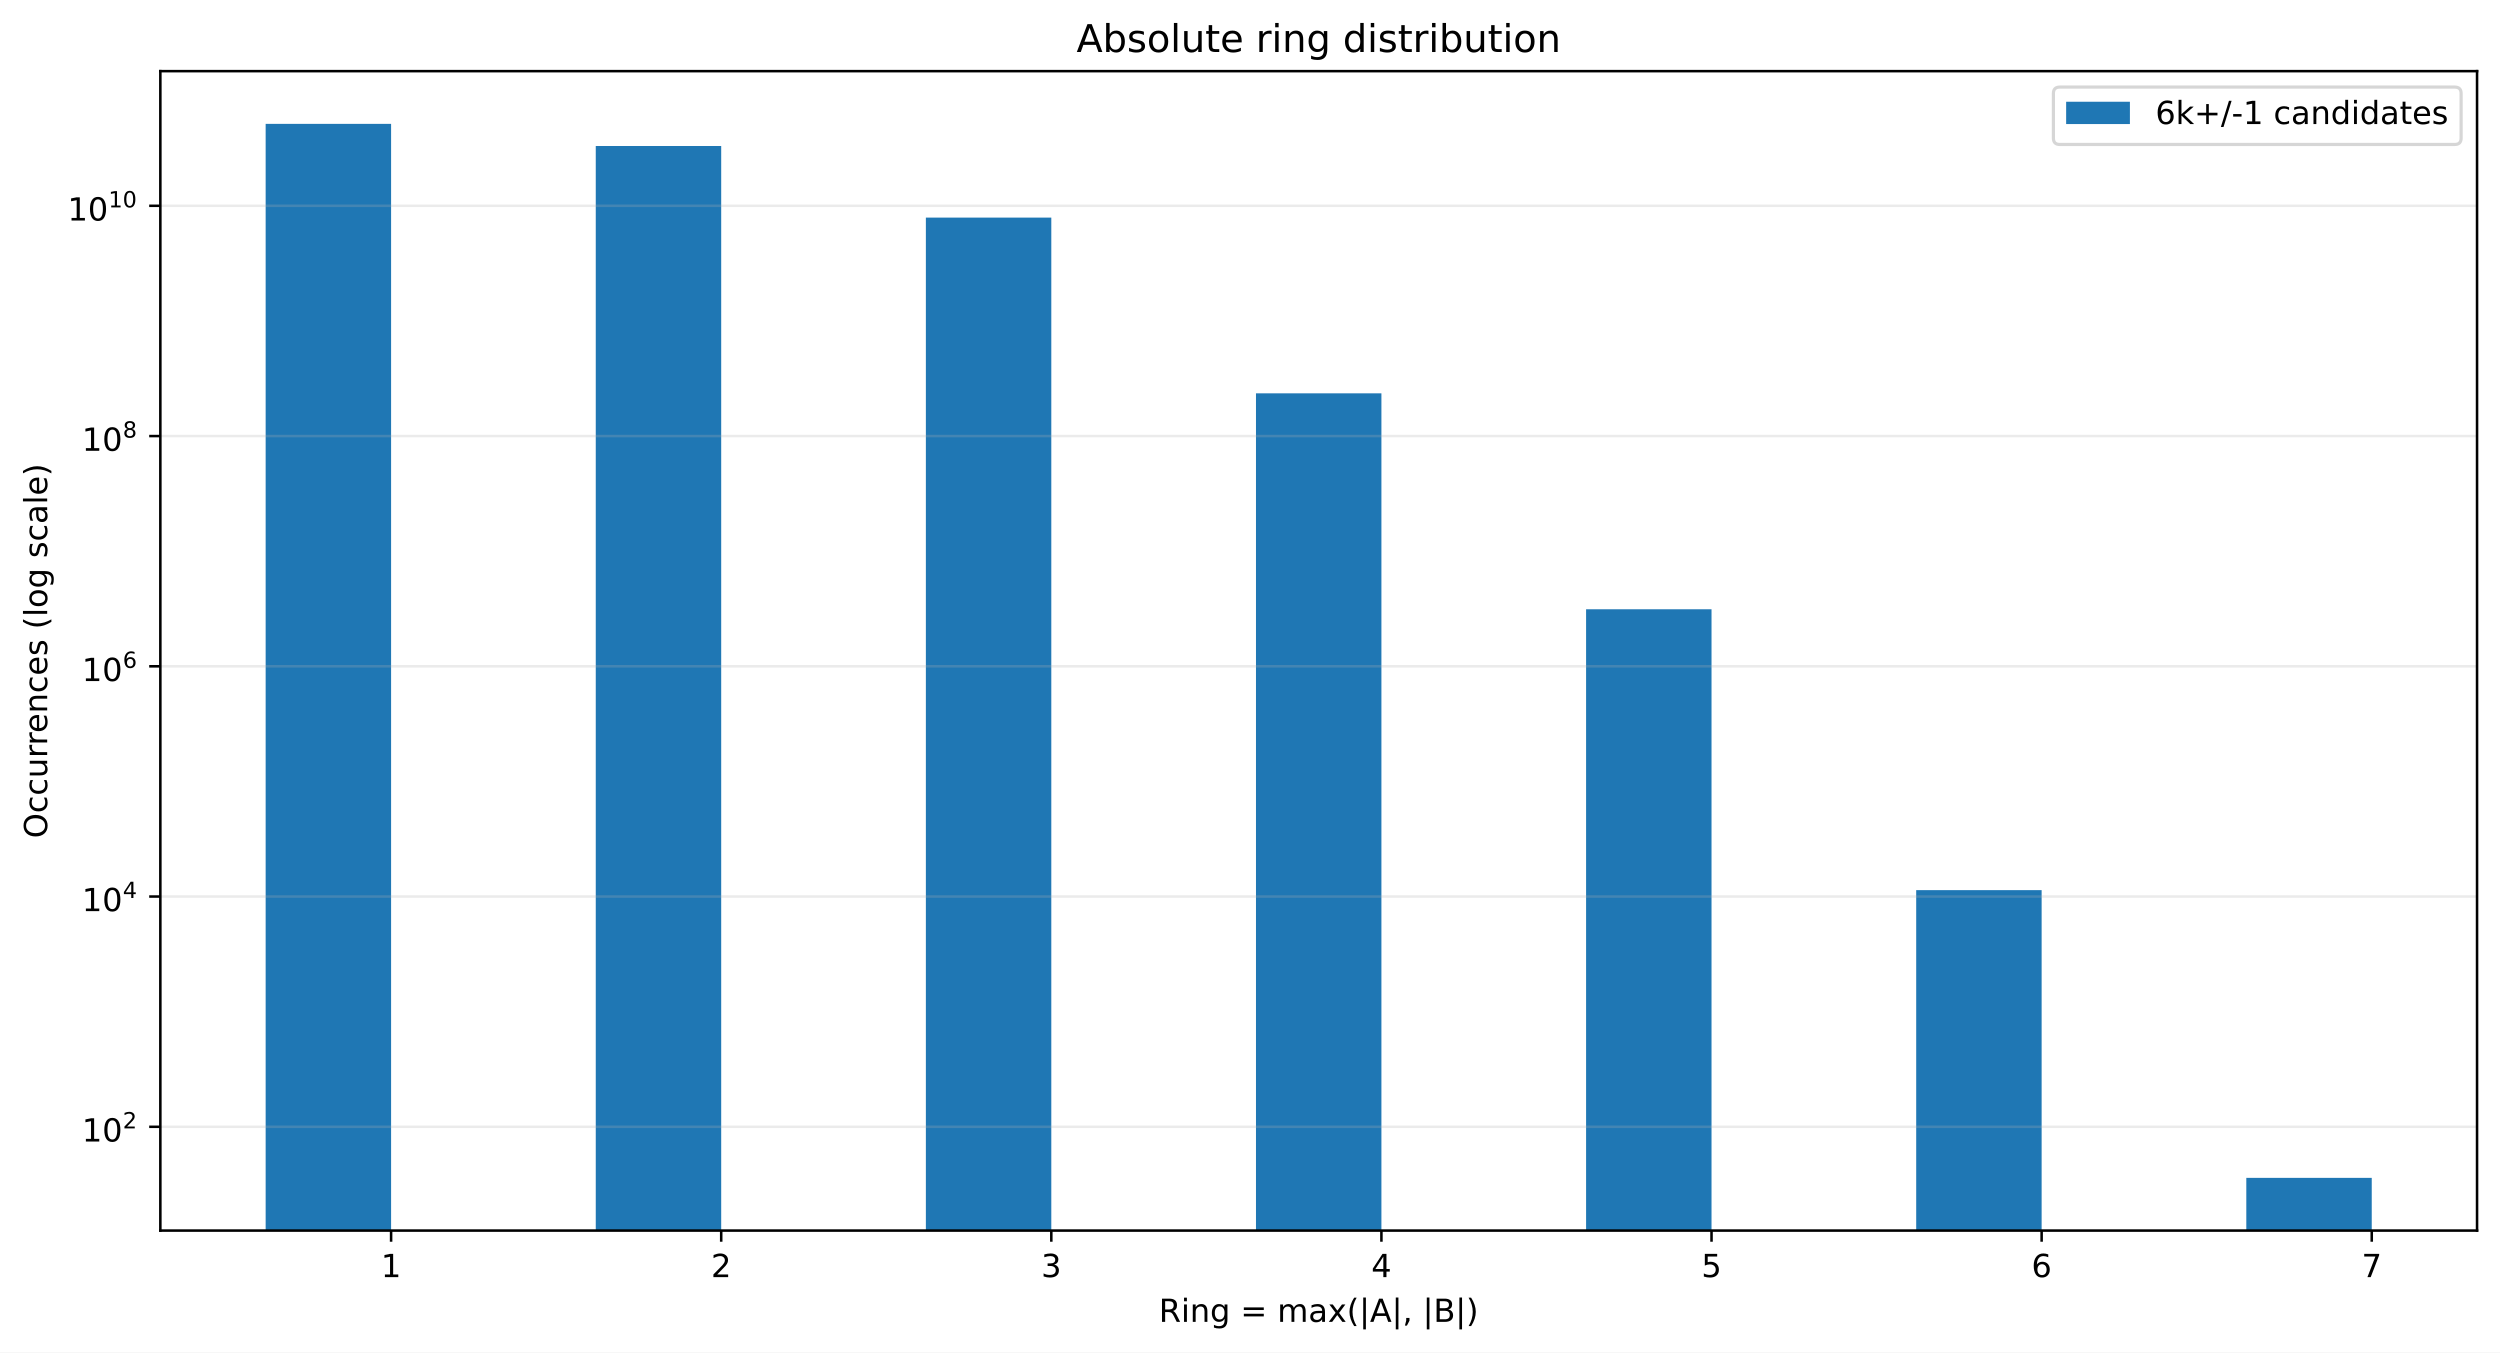
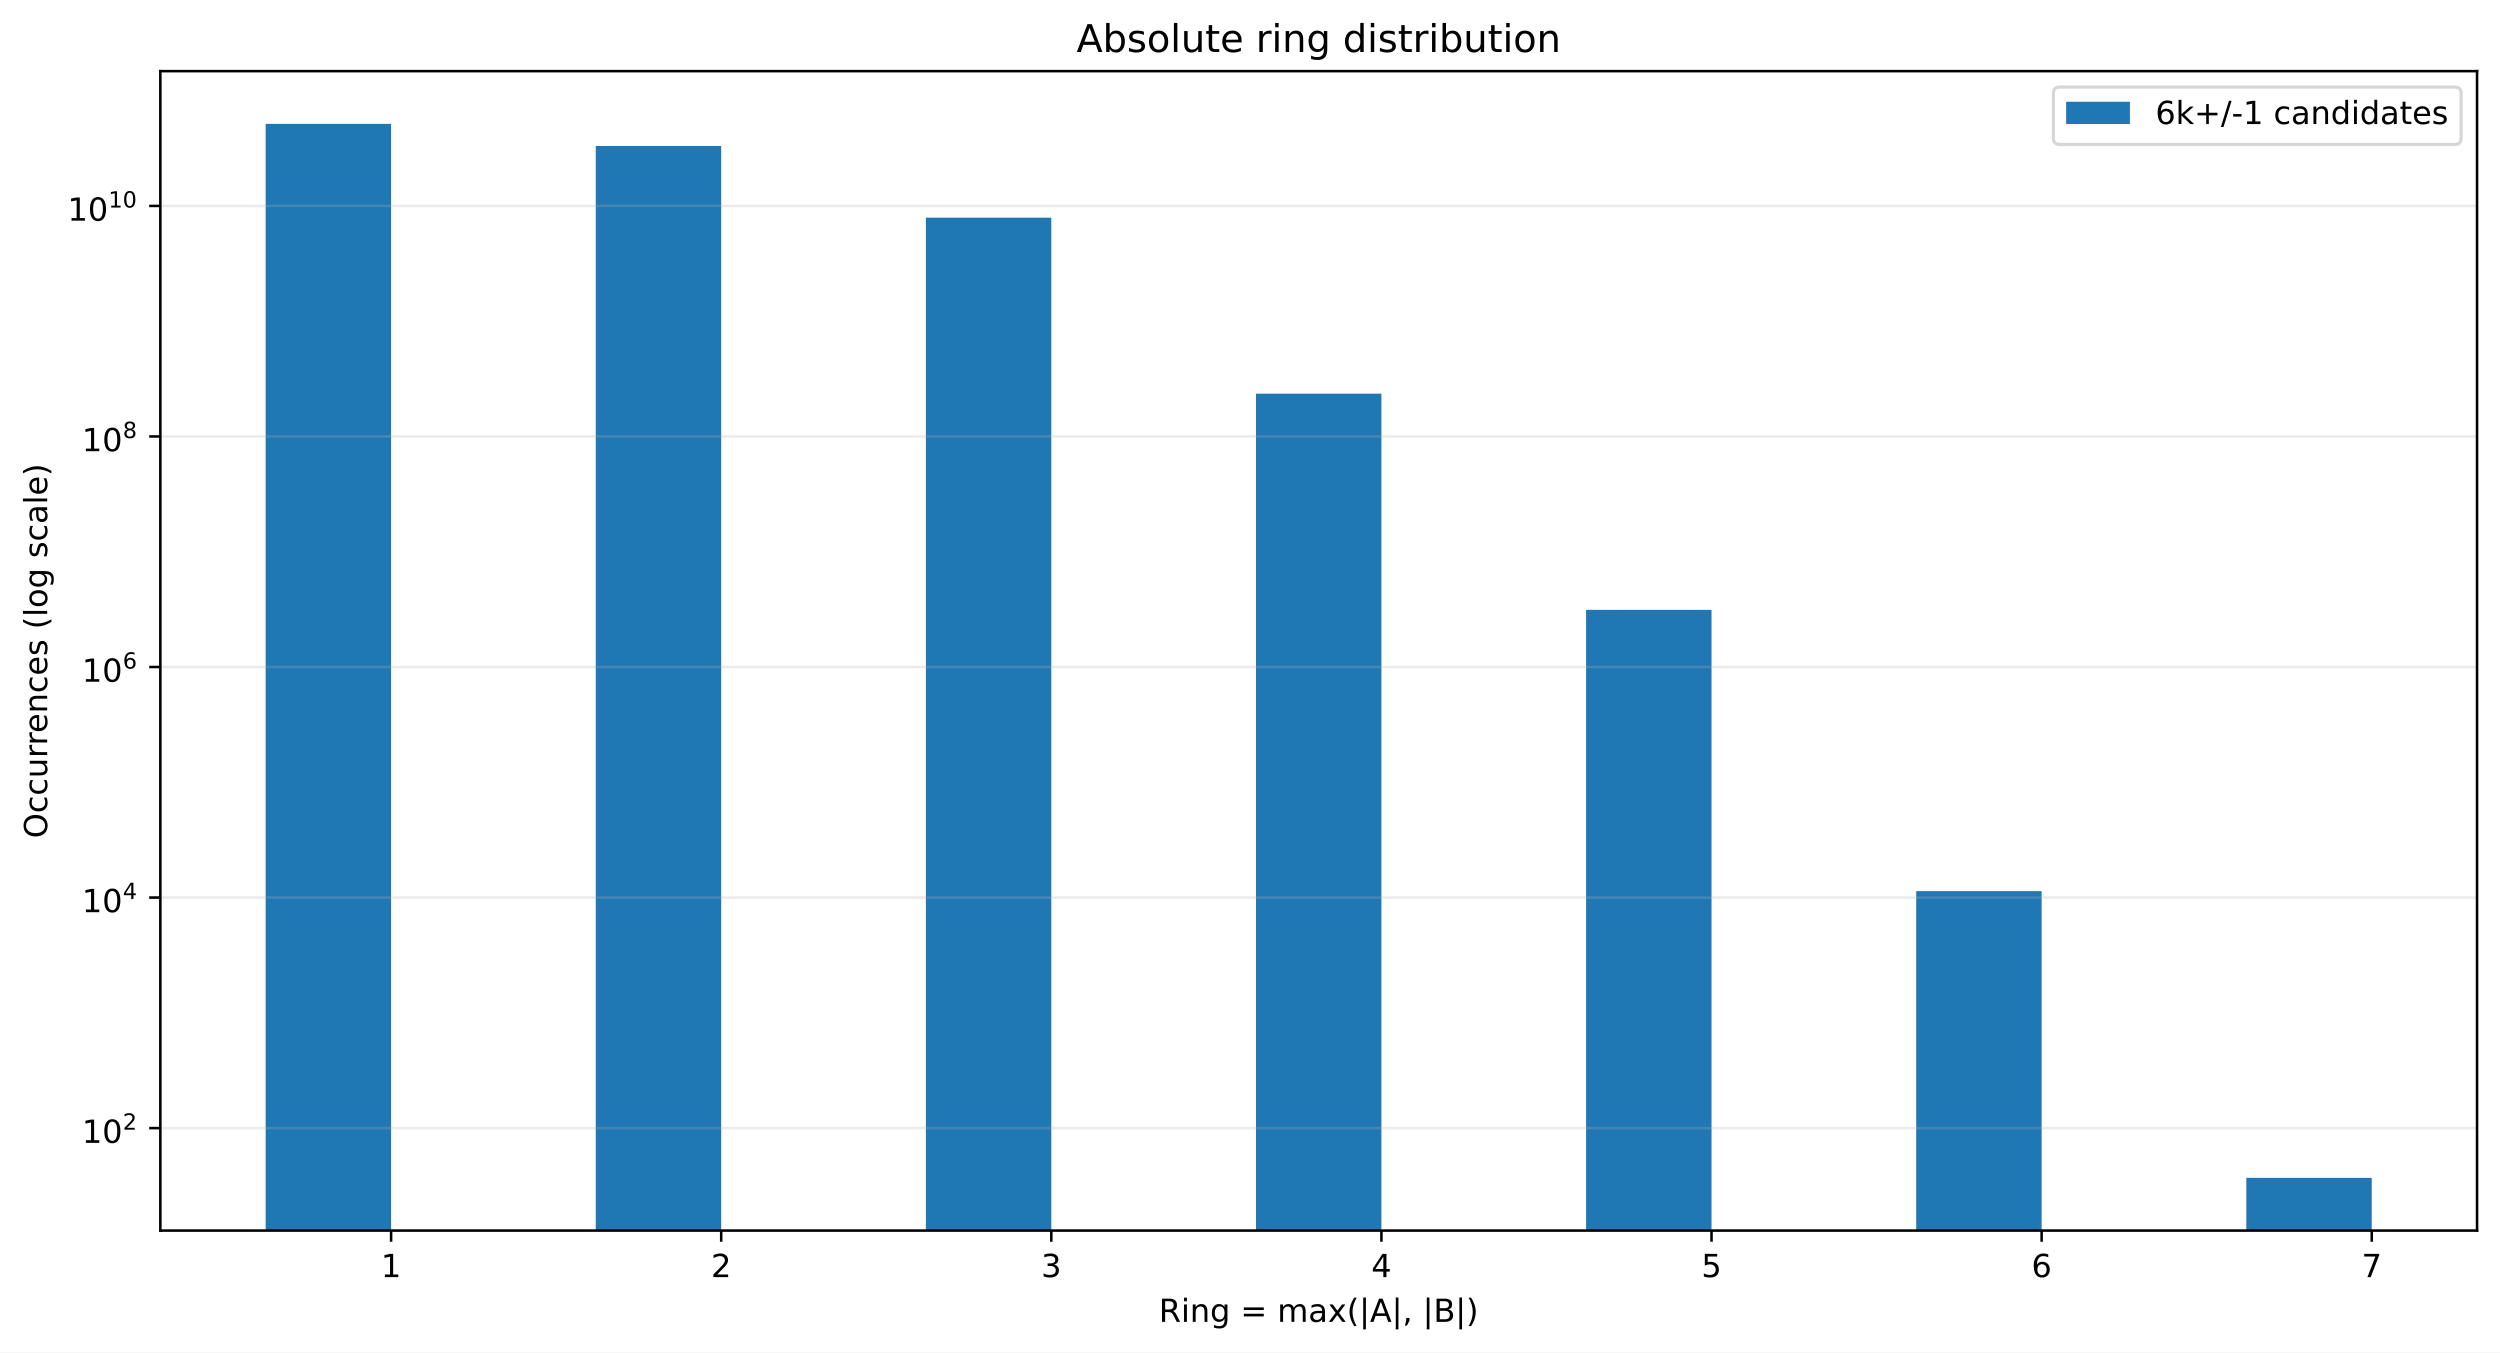
<svg xmlns="http://www.w3.org/2000/svg" xmlns:xlink="http://www.w3.org/1999/xlink" width="784.258pt" height="424.28pt" viewBox="0 0 784.258 424.28" version="1.1">
  <defs>
    <style type="text/css">*{stroke-linejoin: round; stroke-linecap: butt}</style>
  </defs>
  <g id="figure_1">
    <g id="patch_1">
      <path d="M 0 424.28  L 784.258 424.28  L 784.258 0  L 0 0  z " style="fill: #ffffff" />
    </g>
    <g id="axes_1">
      <g id="patch_2">
        <path d="M 50.301 386.036  L 777.058 386.036  L 777.058 22.318  L 50.301 22.318  z " style="fill: #ffffff" />
      </g>
      <g id="patch_3">
-         <path d="M 83.335 36540.329  L 122.687 36540.329  L 122.687 38.851  L 83.335 38.851  z " clip-path="url(#pcba88bd30e)" style="fill: #1f77b4" />
+         <path d="M 83.335 36586.698  L 122.687 36586.698  L 122.687 38.851  L 83.335 38.851  z " clip-path="url(#p0d47c5e30f)" style="fill: #1f77b4" />
      </g>
      <g id="patch_4">
-         <path d="M 186.891 36540.329  L 226.243 36540.329  L 226.243 45.802  L 186.891 45.802  z " clip-path="url(#pcba88bd30e)" style="fill: #1f77b4" />
+         <path d="M 186.891 36586.698  L 226.243 36586.698  L 226.243 45.811  L 186.891 45.811  z " clip-path="url(#p0d47c5e30f)" style="fill: #1f77b4" />
      </g>
      <g id="patch_5">
-         <path d="M 290.448 36540.329  L 329.799 36540.329  L 329.799 68.254  L 290.448 68.254  z " clip-path="url(#pcba88bd30e)" style="fill: #1f77b4" />
+         <path d="M 290.448 36586.698  L 329.799 36586.698  L 329.799 68.292  L 290.448 68.292  z " clip-path="url(#p0d47c5e30f)" style="fill: #1f77b4" />
      </g>
      <g id="patch_6">
-         <path d="M 394.004 36540.329  L 433.355 36540.329  L 433.355 123.385  L 394.004 123.385  z " clip-path="url(#pcba88bd30e)" style="fill: #1f77b4" />
+         <path d="M 394.004 36586.698  L 433.355 36586.698  L 433.355 123.493  L 394.004 123.493  z " clip-path="url(#p0d47c5e30f)" style="fill: #1f77b4" />
      </g>
      <g id="patch_7">
-         <path d="M 497.56 36540.329  L 536.912 36540.329  L 536.912 191.126  L 497.56 191.126  z " clip-path="url(#pcba88bd30e)" style="fill: #1f77b4" />
+         <path d="M 497.56 36586.698  L 536.912 36586.698  L 536.912 191.319  L 497.56 191.319  z " clip-path="url(#p0d47c5e30f)" style="fill: #1f77b4" />
      </g>
      <g id="patch_8">
-         <path d="M 601.116 36540.329  L 640.468 36540.329  L 640.468 279.244  L 601.116 279.244  z " clip-path="url(#pcba88bd30e)" style="fill: #1f77b4" />
+         <path d="M 601.116 36586.698  L 640.468 36586.698  L 640.468 279.545  L 601.116 279.545  z " clip-path="url(#p0d47c5e30f)" style="fill: #1f77b4" />
      </g>
      <g id="patch_9">
-         <path d="M 704.673 36540.329  L 744.024 36540.329  L 744.024 369.503  L 704.673 369.503  z " clip-path="url(#pcba88bd30e)" style="fill: #1f77b4" />
+         <path d="M 704.673 36586.698  L 744.024 36586.698  L 744.024 369.503  L 704.673 369.503  z " clip-path="url(#p0d47c5e30f)" style="fill: #1f77b4" />
      </g>
      <g id="matplotlib.axis_1">
        <g id="xtick_1">
          <g id="line2d_1">
            <defs>
-               <path id="m0a1bb7e3f9" d="M 0 0  L 0 3.5  " style="stroke: #000000; stroke-width: 0.8" />
+               <path id="md76179bd10" d="M 0 0  L 0 3.5  " style="stroke: #000000; stroke-width: 0.8" />
            </defs>
            <g>
-               <use xlink:href="#m0a1bb7e3f9" x="122.687" y="386.036" style="stroke: #000000; stroke-width: 0.8" />
+               <use xlink:href="#md76179bd10" x="122.687" y="386.036" style="stroke: #000000; stroke-width: 0.8" />
            </g>
          </g>
          <g id="text_1">
            <g transform="translate(119.5053 400.6334) scale(0.1 -0.1)">
              <defs>
                <path id="DejaVuSans-14" d="M 794 531  L 1825 531  L 1825 4091  L 703 3866  L 703 4441  L 1819 4666  L 2450 4666  L 2450 531  L 3481 531  L 3481 0  L 794 0  L 794 531  z " transform="scale(0.015625)" />
              </defs>
              <use xlink:href="#DejaVuSans-14" />
            </g>
          </g>
        </g>
        <g id="xtick_2">
          <g id="line2d_2">
            <g>
-               <use xlink:href="#m0a1bb7e3f9" x="226.243" y="386.036" style="stroke: #000000; stroke-width: 0.8" />
+               <use xlink:href="#md76179bd10" x="226.243" y="386.036" style="stroke: #000000; stroke-width: 0.8" />
            </g>
          </g>
          <g id="text_2">
            <g transform="translate(223.0616 400.6334) scale(0.1 -0.1)">
              <defs>
                <path id="DejaVuSans-15" d="M 1228 531  L 3431 531  L 3431 0  L 469 0  L 469 531  Q 828 903 1448 1529  Q 2069 2156 2228 2338  Q 2531 2678 2651 2914  Q 2772 3150 2772 3378  Q 2772 3750 2511 3984  Q 2250 4219 1831 4219  Q 1534 4219 1204 4116  Q 875 4013 500 3803  L 500 4441  Q 881 4594 1212 4672  Q 1544 4750 1819 4750  Q 2544 4750 2975 4387  Q 3406 4025 3406 3419  Q 3406 3131 3298 2873  Q 3191 2616 2906 2266  Q 2828 2175 2409 1742  Q 1991 1309 1228 531  z " transform="scale(0.015625)" />
              </defs>
              <use xlink:href="#DejaVuSans-15" />
            </g>
          </g>
        </g>
        <g id="xtick_3">
          <g id="line2d_3">
            <g>
-               <use xlink:href="#m0a1bb7e3f9" x="329.799" y="386.036" style="stroke: #000000; stroke-width: 0.8" />
+               <use xlink:href="#md76179bd10" x="329.799" y="386.036" style="stroke: #000000; stroke-width: 0.8" />
            </g>
          </g>
          <g id="text_3">
            <g transform="translate(326.6178 400.6334) scale(0.1 -0.1)">
              <defs>
                <path id="DejaVuSans-16" d="M 2597 2516  Q 3050 2419 3304 2112  Q 3559 1806 3559 1356  Q 3559 666 3084 287  Q 2609 -91 1734 -91  Q 1441 -91 1130 -33  Q 819 25 488 141  L 488 750  Q 750 597 1062 519  Q 1375 441 1716 441  Q 2309 441 2620 675  Q 2931 909 2931 1356  Q 2931 1769 2642 2001  Q 2353 2234 1838 2234  L 1294 2234  L 1294 2753  L 1863 2753  Q 2328 2753 2575 2939  Q 2822 3125 2822 3475  Q 2822 3834 2567 4026  Q 2313 4219 1838 4219  Q 1578 4219 1281 4162  Q 984 4106 628 3988  L 628 4550  Q 988 4650 1302 4700  Q 1616 4750 1894 4750  Q 2613 4750 3031 4423  Q 3450 4097 3450 3541  Q 3450 3153 3228 2886  Q 3006 2619 2597 2516  z " transform="scale(0.015625)" />
              </defs>
              <use xlink:href="#DejaVuSans-16" />
            </g>
          </g>
        </g>
        <g id="xtick_4">
          <g id="line2d_4">
            <g>
-               <use xlink:href="#m0a1bb7e3f9" x="433.355" y="386.036" style="stroke: #000000; stroke-width: 0.8" />
+               <use xlink:href="#md76179bd10" x="433.355" y="386.036" style="stroke: #000000; stroke-width: 0.8" />
            </g>
          </g>
          <g id="text_4">
            <g transform="translate(430.174 400.6334) scale(0.1 -0.1)">
              <defs>
                <path id="DejaVuSans-17" d="M 2419 4116  L 825 1625  L 2419 1625  L 2419 4116  z M 2253 4666  L 3047 4666  L 3047 1625  L 3713 1625  L 3713 1100  L 3047 1100  L 3047 0  L 2419 0  L 2419 1100  L 313 1100  L 313 1709  L 2253 4666  z " transform="scale(0.015625)" />
              </defs>
              <use xlink:href="#DejaVuSans-17" />
            </g>
          </g>
        </g>
        <g id="xtick_5">
          <g id="line2d_5">
            <g>
-               <use xlink:href="#m0a1bb7e3f9" x="536.912" y="386.036" style="stroke: #000000; stroke-width: 0.8" />
+               <use xlink:href="#md76179bd10" x="536.912" y="386.036" style="stroke: #000000; stroke-width: 0.8" />
            </g>
          </g>
          <g id="text_5">
            <g transform="translate(533.7303 400.6334) scale(0.1 -0.1)">
              <defs>
                <path id="DejaVuSans-18" d="M 691 4666  L 3169 4666  L 3169 4134  L 1269 4134  L 1269 2991  Q 1406 3038 1543 3061  Q 1681 3084 1819 3084  Q 2600 3084 3056 2656  Q 3513 2228 3513 1497  Q 3513 744 3044 326  Q 2575 -91 1722 -91  Q 1428 -91 1123 -41  Q 819 9 494 109  L 494 744  Q 775 591 1075 516  Q 1375 441 1709 441  Q 2250 441 2565 725  Q 2881 1009 2881 1497  Q 2881 1984 2565 2268  Q 2250 2553 1709 2553  Q 1456 2553 1204 2497  Q 953 2441 691 2322  L 691 4666  z " transform="scale(0.015625)" />
              </defs>
              <use xlink:href="#DejaVuSans-18" />
            </g>
          </g>
        </g>
        <g id="xtick_6">
          <g id="line2d_6">
            <g>
-               <use xlink:href="#m0a1bb7e3f9" x="640.468" y="386.036" style="stroke: #000000; stroke-width: 0.8" />
+               <use xlink:href="#md76179bd10" x="640.468" y="386.036" style="stroke: #000000; stroke-width: 0.8" />
            </g>
          </g>
          <g id="text_6">
            <g transform="translate(637.2865 400.6334) scale(0.1 -0.1)">
              <defs>
                <path id="DejaVuSans-19" d="M 2113 2584  Q 1688 2584 1439 2293  Q 1191 2003 1191 1497  Q 1191 994 1439 701  Q 1688 409 2113 409  Q 2538 409 2786 701  Q 3034 994 3034 1497  Q 3034 2003 2786 2293  Q 2538 2584 2113 2584  z M 3366 4563  L 3366 3988  Q 3128 4100 2886 4159  Q 2644 4219 2406 4219  Q 1781 4219 1451 3797  Q 1122 3375 1075 2522  Q 1259 2794 1537 2939  Q 1816 3084 2150 3084  Q 2853 3084 3261 2657  Q 3669 2231 3669 1497  Q 3669 778 3244 343  Q 2819 -91 2113 -91  Q 1303 -91 875 529  Q 447 1150 447 2328  Q 447 3434 972 4092  Q 1497 4750 2381 4750  Q 2619 4750 2861 4703  Q 3103 4656 3366 4563  z " transform="scale(0.015625)" />
              </defs>
              <use xlink:href="#DejaVuSans-19" />
            </g>
          </g>
        </g>
        <g id="xtick_7">
          <g id="line2d_7">
            <g>
-               <use xlink:href="#m0a1bb7e3f9" x="744.024" y="386.036" style="stroke: #000000; stroke-width: 0.8" />
+               <use xlink:href="#md76179bd10" x="744.024" y="386.036" style="stroke: #000000; stroke-width: 0.8" />
            </g>
          </g>
          <g id="text_7">
            <g transform="translate(740.8427 400.6334) scale(0.1 -0.1)">
              <defs>
                <path id="DejaVuSans-1a" d="M 525 4666  L 3525 4666  L 3525 4397  L 1831 0  L 1172 0  L 2766 4134  L 525 4134  L 525 4666  z " transform="scale(0.015625)" />
              </defs>
              <use xlink:href="#DejaVuSans-1a" />
            </g>
          </g>
        </g>
        <g id="text_8">
          <g transform="translate(363.5437 414.678) scale(0.1 -0.1)">
            <defs>
              <path id="DejaVuSans-35" d="M 2841 2188  Q 3044 2119 3236 1894  Q 3428 1669 3622 1275  L 4263 0  L 3584 0  L 2988 1197  Q 2756 1666 2539 1819  Q 2322 1972 1947 1972  L 1259 1972  L 1259 0  L 628 0  L 628 4666  L 2053 4666  Q 2853 4666 3247 4331  Q 3641 3997 3641 3322  Q 3641 2881 3436 2590  Q 3231 2300 2841 2188  z M 1259 4147  L 1259 2491  L 2053 2491  Q 2509 2491 2742 2702  Q 2975 2913 2975 3322  Q 2975 3731 2742 3939  Q 2509 4147 2053 4147  L 1259 4147  z " transform="scale(0.015625)" />
              <path id="DejaVuSans-4c" d="M 603 3500  L 1178 3500  L 1178 0  L 603 0  L 603 3500  z M 603 4863  L 1178 4863  L 1178 4134  L 603 4134  L 603 4863  z " transform="scale(0.015625)" />
              <path id="DejaVuSans-51" d="M 3513 2113  L 3513 0  L 2938 0  L 2938 2094  Q 2938 2591 2744 2837  Q 2550 3084 2163 3084  Q 1697 3084 1428 2787  Q 1159 2491 1159 1978  L 1159 0  L 581 0  L 581 3500  L 1159 3500  L 1159 2956  Q 1366 3272 1645 3428  Q 1925 3584 2291 3584  Q 2894 3584 3203 3211  Q 3513 2838 3513 2113  z " transform="scale(0.015625)" />
              <path id="DejaVuSans-4a" d="M 2906 1791  Q 2906 2416 2648 2759  Q 2391 3103 1925 3103  Q 1463 3103 1205 2759  Q 947 2416 947 1791  Q 947 1169 1205 825  Q 1463 481 1925 481  Q 2391 481 2648 825  Q 2906 1169 2906 1791  z M 3481 434  Q 3481 -459 3084 -895  Q 2688 -1331 1869 -1331  Q 1566 -1331 1297 -1286  Q 1028 -1241 775 -1147  L 775 -588  Q 1028 -725 1275 -790  Q 1522 -856 1778 -856  Q 2344 -856 2625 -561  Q 2906 -266 2906 331  L 2906 616  Q 2728 306 2450 153  Q 2172 0 1784 0  Q 1141 0 747 490  Q 353 981 353 1791  Q 353 2603 747 3093  Q 1141 3584 1784 3584  Q 2172 3584 2450 3431  Q 2728 3278 2906 2969  L 2906 3500  L 3481 3500  L 3481 434  z " transform="scale(0.015625)" />
              <path id="DejaVuSans-3" transform="scale(0.015625)" />
              <path id="DejaVuSans-20" d="M 678 2906  L 4684 2906  L 4684 2381  L 678 2381  L 678 2906  z M 678 1631  L 4684 1631  L 4684 1100  L 678 1100  L 678 1631  z " transform="scale(0.015625)" />
              <path id="DejaVuSans-50" d="M 3328 2828  Q 3544 3216 3844 3400  Q 4144 3584 4550 3584  Q 5097 3584 5394 3201  Q 5691 2819 5691 2113  L 5691 0  L 5113 0  L 5113 2094  Q 5113 2597 4934 2840  Q 4756 3084 4391 3084  Q 3944 3084 3684 2787  Q 3425 2491 3425 1978  L 3425 0  L 2847 0  L 2847 2094  Q 2847 2600 2669 2842  Q 2491 3084 2119 3084  Q 1678 3084 1418 2786  Q 1159 2488 1159 1978  L 1159 0  L 581 0  L 581 3500  L 1159 3500  L 1159 2956  Q 1356 3278 1631 3431  Q 1906 3584 2284 3584  Q 2666 3584 2933 3390  Q 3200 3197 3328 2828  z " transform="scale(0.015625)" />
              <path id="DejaVuSans-44" d="M 2194 1759  Q 1497 1759 1228 1600  Q 959 1441 959 1056  Q 959 750 1161 570  Q 1363 391 1709 391  Q 2188 391 2477 730  Q 2766 1069 2766 1631  L 2766 1759  L 2194 1759  z M 3341 1997  L 3341 0  L 2766 0  L 2766 531  Q 2569 213 2275 61  Q 1981 -91 1556 -91  Q 1019 -91 701 211  Q 384 513 384 1019  Q 384 1609 779 1909  Q 1175 2209 1959 2209  L 2766 2209  L 2766 2266  Q 2766 2663 2505 2880  Q 2244 3097 1772 3097  Q 1472 3097 1187 3025  Q 903 2953 641 2809  L 641 3341  Q 956 3463 1253 3523  Q 1550 3584 1831 3584  Q 2591 3584 2966 3190  Q 3341 2797 3341 1997  z " transform="scale(0.015625)" />
              <path id="DejaVuSans-5b" d="M 3513 3500  L 2247 1797  L 3578 0  L 2900 0  L 1881 1375  L 863 0  L 184 0  L 1544 1831  L 300 3500  L 978 3500  L 1906 2253  L 2834 3500  L 3513 3500  z " transform="scale(0.015625)" />
              <path id="DejaVuSans-b" d="M 1984 4856  Q 1566 4138 1362 3434  Q 1159 2731 1159 2009  Q 1159 1288 1364 580  Q 1569 -128 1984 -844  L 1484 -844  Q 1016 -109 783 600  Q 550 1309 550 2009  Q 550 2706 781 3412  Q 1013 4119 1484 4856  L 1984 4856  z " transform="scale(0.015625)" />
              <path id="DejaVuSans-5f" d="M 1344 4891  L 1344 -1509  L 813 -1509  L 813 4891  L 1344 4891  z " transform="scale(0.015625)" />
              <path id="DejaVuSans-24" d="M 2188 4044  L 1331 1722  L 3047 1722  L 2188 4044  z M 1831 4666  L 2547 4666  L 4325 0  L 3669 0  L 3244 1197  L 1141 1197  L 716 0  L 50 0  L 1831 4666  z " transform="scale(0.015625)" />
              <path id="DejaVuSans-f" d="M 750 794  L 1409 794  L 1409 256  L 897 -744  L 494 -744  L 750 256  L 750 794  z " transform="scale(0.015625)" />
              <path id="DejaVuSans-25" d="M 1259 2228  L 1259 519  L 2272 519  Q 2781 519 3026 730  Q 3272 941 3272 1375  Q 3272 1813 3026 2020  Q 2781 2228 2272 2228  L 1259 2228  z M 1259 4147  L 1259 2741  L 2194 2741  Q 2656 2741 2882 2914  Q 3109 3088 3109 3444  Q 3109 3797 2882 3972  Q 2656 4147 2194 4147  L 1259 4147  z M 628 4666  L 2241 4666  Q 2963 4666 3353 4366  Q 3744 4066 3744 3513  Q 3744 3084 3544 2831  Q 3344 2578 2956 2516  Q 3422 2416 3680 2098  Q 3938 1781 3938 1306  Q 3938 681 3513 340  Q 3088 0 2303 0  L 628 0  L 628 4666  z " transform="scale(0.015625)" />
              <path id="DejaVuSans-c" d="M 513 4856  L 1013 4856  Q 1481 4119 1714 3412  Q 1947 2706 1947 2009  Q 1947 1309 1714 600  Q 1481 -109 1013 -844  L 513 -844  Q 928 -128 1133 580  Q 1338 1288 1338 2009  Q 1338 2731 1133 3434  Q 928 4138 513 4856  z " transform="scale(0.015625)" />
            </defs>
            <use xlink:href="#DejaVuSans-35" />
            <use xlink:href="#DejaVuSans-4c" transform="translate(69.48438 0)" />
            <use xlink:href="#DejaVuSans-51" transform="translate(97.26562 0)" />
            <use xlink:href="#DejaVuSans-4a" transform="translate(160.6406 0)" />
            <use xlink:href="#DejaVuSans-3" transform="translate(224.125 0)" />
            <use xlink:href="#DejaVuSans-20" transform="translate(255.9062 0)" />
            <use xlink:href="#DejaVuSans-3" transform="translate(339.7031 0)" />
            <use xlink:href="#DejaVuSans-50" transform="translate(371.4844 0)" />
            <use xlink:href="#DejaVuSans-44" transform="translate(468.8906 0)" />
            <use xlink:href="#DejaVuSans-5b" transform="translate(530.1719 0)" />
            <use xlink:href="#DejaVuSans-b" transform="translate(589.3594 0)" />
            <use xlink:href="#DejaVuSans-5f" transform="translate(628.375 0)" />
            <use xlink:href="#DejaVuSans-24" transform="translate(662.0625 0)" />
            <use xlink:href="#DejaVuSans-5f" transform="translate(730.4688 0)" />
            <use xlink:href="#DejaVuSans-f" transform="translate(764.1562 0)" />
            <use xlink:href="#DejaVuSans-3" transform="translate(795.9375 0)" />
            <use xlink:href="#DejaVuSans-5f" transform="translate(827.7188 0)" />
            <use xlink:href="#DejaVuSans-25" transform="translate(861.4062 0)" />
            <use xlink:href="#DejaVuSans-5f" transform="translate(930.0156 0)" />
            <use xlink:href="#DejaVuSans-c" transform="translate(963.7031 0)" />
          </g>
        </g>
      </g>
      <g id="matplotlib.axis_2">
        <g id="ytick_1">
          <g id="line2d_8">
-             <path d="M 50.301 353.479  L 777.058 353.479  " clip-path="url(#pcba88bd30e)" style="fill: none; stroke: #b0b0b0; stroke-opacity: 0.25; stroke-width: 0.8; stroke-linecap: square" />
+             <path d="M 50.301 353.889  L 777.058 353.889  " clip-path="url(#p0d47c5e30f)" style="fill: none; stroke: #b0b0b0; stroke-opacity: 0.25; stroke-width: 0.8; stroke-linecap: square" />
          </g>
          <g id="line2d_9">
            <defs>
-               <path id="m9cfa705d95" d="M 0 0  L -3.5 0  " style="stroke: #000000; stroke-width: 0.8" />
+               <path id="m138ac180b7" d="M 0 0  L -3.5 0  " style="stroke: #000000; stroke-width: 0.8" />
            </defs>
            <g>
-               <use xlink:href="#m9cfa705d95" x="50.301" y="353.479" style="stroke: #000000; stroke-width: 0.8" />
+               <use xlink:href="#m138ac180b7" x="50.301" y="353.889" style="stroke: #000000; stroke-width: 0.8" />
            </g>
          </g>
          <g id="text_9">
-             <g transform="translate(25.70078 358.1792) scale(0.1 -0.1)">
+             <g transform="translate(25.70078 358.5891) scale(0.1 -0.1)">
              <defs>
                <path id="DejaVuSans-13" d="M 2034 4250  Q 1547 4250 1301 3770  Q 1056 3291 1056 2328  Q 1056 1369 1301 889  Q 1547 409 2034 409  Q 2525 409 2770 889  Q 3016 1369 3016 2328  Q 3016 3291 2770 3770  Q 2525 4250 2034 4250  z M 2034 4750  Q 2819 4750 3233 4129  Q 3647 3509 3647 2328  Q 3647 1150 3233 529  Q 2819 -91 2034 -91  Q 1250 -91 836 529  Q 422 1150 422 2328  Q 422 3509 836 4129  Q 1250 4750 2034 4750  z " transform="scale(0.015625)" />
              </defs>
              <use xlink:href="#DejaVuSans-14" transform="translate(0 0.746875)" />
              <use xlink:href="#DejaVuSans-13" transform="translate(63.62305 0.746875)" />
              <use xlink:href="#DejaVuSans-15" transform="translate(128.2031 42.04688) scale(0.7)" />
            </g>
          </g>
        </g>
        <g id="ytick_2">
          <g id="line2d_10">
-             <path d="M 50.301 281.25  L 777.058 281.25  " clip-path="url(#pcba88bd30e)" style="fill: none; stroke: #b0b0b0; stroke-opacity: 0.25; stroke-width: 0.8; stroke-linecap: square" />
+             <path d="M 50.301 281.568  L 777.058 281.568  " clip-path="url(#p0d47c5e30f)" style="fill: none; stroke: #b0b0b0; stroke-opacity: 0.25; stroke-width: 0.8; stroke-linecap: square" />
          </g>
          <g id="line2d_11">
            <g>
-               <use xlink:href="#m9cfa705d95" x="50.301" y="281.25" style="stroke: #000000; stroke-width: 0.8" />
+               <use xlink:href="#m138ac180b7" x="50.301" y="281.568" style="stroke: #000000; stroke-width: 0.8" />
            </g>
          </g>
          <g id="text_10">
-             <g transform="translate(25.70078 285.9) scale(0.1 -0.1)">
+             <g transform="translate(25.70078 286.2181) scale(0.1 -0.1)">
              <use xlink:href="#DejaVuSans-14" transform="translate(0 0.665625)" />
              <use xlink:href="#DejaVuSans-13" transform="translate(63.62305 0.665625)" />
              <use xlink:href="#DejaVuSans-17" transform="translate(128.2031 41.96563) scale(0.7)" />
            </g>
          </g>
        </g>
        <g id="ytick_3">
          <g id="line2d_12">
-             <path d="M 50.301 209.021  L 777.058 209.021  " clip-path="url(#pcba88bd30e)" style="fill: none; stroke: #b0b0b0; stroke-opacity: 0.25; stroke-width: 0.8; stroke-linecap: square" />
+             <path d="M 50.301 209.247  L 777.058 209.247  " clip-path="url(#p0d47c5e30f)" style="fill: none; stroke: #b0b0b0; stroke-opacity: 0.25; stroke-width: 0.8; stroke-linecap: square" />
          </g>
          <g id="line2d_13">
            <g>
-               <use xlink:href="#m9cfa705d95" x="50.301" y="209.021" style="stroke: #000000; stroke-width: 0.8" />
+               <use xlink:href="#m138ac180b7" x="50.301" y="209.247" style="stroke: #000000; stroke-width: 0.8" />
            </g>
          </g>
          <g id="text_11">
-             <g transform="translate(25.70078 213.7207) scale(0.1 -0.1)">
+             <g transform="translate(25.70078 213.9472) scale(0.1 -0.1)">
              <use xlink:href="#DejaVuSans-14" transform="translate(0 0.746875)" />
              <use xlink:href="#DejaVuSans-13" transform="translate(63.62305 0.746875)" />
              <use xlink:href="#DejaVuSans-19" transform="translate(128.2031 42.04688) scale(0.7)" />
            </g>
          </g>
        </g>
        <g id="ytick_4">
          <g id="line2d_14">
-             <path d="M 50.301 136.791  L 777.058 136.791  " clip-path="url(#pcba88bd30e)" style="fill: none; stroke: #b0b0b0; stroke-opacity: 0.25; stroke-width: 0.8; stroke-linecap: square" />
+             <path d="M 50.301 136.926  L 777.058 136.926  " clip-path="url(#p0d47c5e30f)" style="fill: none; stroke: #b0b0b0; stroke-opacity: 0.25; stroke-width: 0.8; stroke-linecap: square" />
          </g>
          <g id="line2d_15">
            <g>
-               <use xlink:href="#m9cfa705d95" x="50.301" y="136.791" style="stroke: #000000; stroke-width: 0.8" />
+               <use xlink:href="#m138ac180b7" x="50.301" y="136.926" style="stroke: #000000; stroke-width: 0.8" />
            </g>
          </g>
          <g id="text_12">
-             <g transform="translate(25.70078 141.4915) scale(0.1 -0.1)">
+             <g transform="translate(25.70078 141.6262) scale(0.1 -0.1)">
              <defs>
                <path id="DejaVuSans-1b" d="M 2034 2216  Q 1584 2216 1326 1975  Q 1069 1734 1069 1313  Q 1069 891 1326 650  Q 1584 409 2034 409  Q 2484 409 2743 651  Q 3003 894 3003 1313  Q 3003 1734 2745 1975  Q 2488 2216 2034 2216  z M 1403 2484  Q 997 2584 770 2862  Q 544 3141 544 3541  Q 544 4100 942 4425  Q 1341 4750 2034 4750  Q 2731 4750 3128 4425  Q 3525 4100 3525 3541  Q 3525 3141 3298 2862  Q 3072 2584 2669 2484  Q 3125 2378 3379 2068  Q 3634 1759 3634 1313  Q 3634 634 3220 271  Q 2806 -91 2034 -91  Q 1263 -91 848 271  Q 434 634 434 1313  Q 434 1759 690 2068  Q 947 2378 1403 2484  z M 1172 3481  Q 1172 3119 1398 2916  Q 1625 2713 2034 2713  Q 2441 2713 2670 2916  Q 2900 3119 2900 3481  Q 2900 3844 2670 4047  Q 2441 4250 2034 4250  Q 1625 4250 1398 4047  Q 1172 3844 1172 3481  z " transform="scale(0.015625)" />
              </defs>
              <use xlink:href="#DejaVuSans-14" transform="translate(0 0.746875)" />
              <use xlink:href="#DejaVuSans-13" transform="translate(63.62305 0.746875)" />
              <use xlink:href="#DejaVuSans-1b" transform="translate(128.2031 42.04688) scale(0.7)" />
            </g>
          </g>
        </g>
        <g id="ytick_5">
          <g id="line2d_16">
-             <path d="M 50.301 64.562  L 777.058 64.562  " clip-path="url(#pcba88bd30e)" style="fill: none; stroke: #b0b0b0; stroke-opacity: 0.25; stroke-width: 0.8; stroke-linecap: square" />
+             <path d="M 50.301 64.605  L 777.058 64.605  " clip-path="url(#p0d47c5e30f)" style="fill: none; stroke: #b0b0b0; stroke-opacity: 0.25; stroke-width: 0.8; stroke-linecap: square" />
          </g>
          <g id="line2d_17">
            <g>
-               <use xlink:href="#m9cfa705d95" x="50.301" y="64.562" style="stroke: #000000; stroke-width: 0.8" />
+               <use xlink:href="#m138ac180b7" x="50.301" y="64.605" style="stroke: #000000; stroke-width: 0.8" />
            </g>
          </g>
          <g id="text_13">
-             <g transform="translate(21.20078 69.26223) scale(0.1 -0.1)">
+             <g transform="translate(21.20078 69.30522) scale(0.1 -0.1)">
              <use xlink:href="#DejaVuSans-14" transform="translate(0 0.746875)" />
              <use xlink:href="#DejaVuSans-13" transform="translate(63.62305 0.746875)" />
              <use xlink:href="#DejaVuSans-14" transform="translate(128.2031 42.04688) scale(0.7)" />
              <use xlink:href="#DejaVuSans-13" transform="translate(172.7393 42.04688) scale(0.7)" />
            </g>
          </g>
        </g>
        <g id="text_14">
          <g transform="translate(14.79844 262.9551) rotate(-90) scale(0.1 -0.1)">
            <defs>
              <path id="DejaVuSans-32" d="M 2522 4238  Q 1834 4238 1429 3725  Q 1025 3213 1025 2328  Q 1025 1447 1429 934  Q 1834 422 2522 422  Q 3209 422 3611 934  Q 4013 1447 4013 2328  Q 4013 3213 3611 3725  Q 3209 4238 2522 4238  z M 2522 4750  Q 3503 4750 4090 4092  Q 4678 3434 4678 2328  Q 4678 1225 4090 567  Q 3503 -91 2522 -91  Q 1538 -91 948 565  Q 359 1222 359 2328  Q 359 3434 948 4092  Q 1538 4750 2522 4750  z " transform="scale(0.015625)" />
              <path id="DejaVuSans-46" d="M 3122 3366  L 3122 2828  Q 2878 2963 2633 3030  Q 2388 3097 2138 3097  Q 1578 3097 1268 2742  Q 959 2388 959 1747  Q 959 1106 1268 751  Q 1578 397 2138 397  Q 2388 397 2633 464  Q 2878 531 3122 666  L 3122 134  Q 2881 22 2623 -34  Q 2366 -91 2075 -91  Q 1284 -91 818 406  Q 353 903 353 1747  Q 353 2603 823 3093  Q 1294 3584 2113 3584  Q 2378 3584 2631 3529  Q 2884 3475 3122 3366  z " transform="scale(0.015625)" />
              <path id="DejaVuSans-58" d="M 544 1381  L 544 3500  L 1119 3500  L 1119 1403  Q 1119 906 1312 657  Q 1506 409 1894 409  Q 2359 409 2629 706  Q 2900 1003 2900 1516  L 2900 3500  L 3475 3500  L 3475 0  L 2900 0  L 2900 538  Q 2691 219 2414 64  Q 2138 -91 1772 -91  Q 1169 -91 856 284  Q 544 659 544 1381  z M 1991 3584  L 1991 3584  z " transform="scale(0.015625)" />
              <path id="DejaVuSans-55" d="M 2631 2963  Q 2534 3019 2420 3045  Q 2306 3072 2169 3072  Q 1681 3072 1420 2755  Q 1159 2438 1159 1844  L 1159 0  L 581 0  L 581 3500  L 1159 3500  L 1159 2956  Q 1341 3275 1631 3429  Q 1922 3584 2338 3584  Q 2397 3584 2469 3576  Q 2541 3569 2628 3553  L 2631 2963  z " transform="scale(0.015625)" />
              <path id="DejaVuSans-48" d="M 3597 1894  L 3597 1613  L 953 1613  Q 991 1019 1311 708  Q 1631 397 2203 397  Q 2534 397 2845 478  Q 3156 559 3463 722  L 3463 178  Q 3153 47 2828 -22  Q 2503 -91 2169 -91  Q 1331 -91 842 396  Q 353 884 353 1716  Q 353 2575 817 3079  Q 1281 3584 2069 3584  Q 2775 3584 3186 3129  Q 3597 2675 3597 1894  z M 3022 2063  Q 3016 2534 2758 2815  Q 2500 3097 2075 3097  Q 1594 3097 1305 2825  Q 1016 2553 972 2059  L 3022 2063  z " transform="scale(0.015625)" />
              <path id="DejaVuSans-56" d="M 2834 3397  L 2834 2853  Q 2591 2978 2328 3040  Q 2066 3103 1784 3103  Q 1356 3103 1142 2972  Q 928 2841 928 2578  Q 928 2378 1081 2264  Q 1234 2150 1697 2047  L 1894 2003  Q 2506 1872 2764 1633  Q 3022 1394 3022 966  Q 3022 478 2636 193  Q 2250 -91 1575 -91  Q 1294 -91 989 -36  Q 684 19 347 128  L 347 722  Q 666 556 975 473  Q 1284 391 1588 391  Q 1994 391 2212 530  Q 2431 669 2431 922  Q 2431 1156 2273 1281  Q 2116 1406 1581 1522  L 1381 1569  Q 847 1681 609 1914  Q 372 2147 372 2553  Q 372 3047 722 3315  Q 1072 3584 1716 3584  Q 2034 3584 2315 3537  Q 2597 3491 2834 3397  z " transform="scale(0.015625)" />
              <path id="DejaVuSans-4f" d="M 603 4863  L 1178 4863  L 1178 0  L 603 0  L 603 4863  z " transform="scale(0.015625)" />
              <path id="DejaVuSans-52" d="M 1959 3097  Q 1497 3097 1228 2736  Q 959 2375 959 1747  Q 959 1119 1226 758  Q 1494 397 1959 397  Q 2419 397 2687 759  Q 2956 1122 2956 1747  Q 2956 2369 2687 2733  Q 2419 3097 1959 3097  z M 1959 3584  Q 2709 3584 3137 3096  Q 3566 2609 3566 1747  Q 3566 888 3137 398  Q 2709 -91 1959 -91  Q 1206 -91 779 398  Q 353 888 353 1747  Q 353 2609 779 3096  Q 1206 3584 1959 3584  z " transform="scale(0.015625)" />
            </defs>
            <use xlink:href="#DejaVuSans-32" />
            <use xlink:href="#DejaVuSans-46" transform="translate(78.71875 0)" />
            <use xlink:href="#DejaVuSans-46" transform="translate(133.7031 0)" />
            <use xlink:href="#DejaVuSans-58" transform="translate(188.6875 0)" />
            <use xlink:href="#DejaVuSans-55" transform="translate(252.0625 0)" />
            <use xlink:href="#DejaVuSans-55" transform="translate(291.4219 0)" />
            <use xlink:href="#DejaVuSans-48" transform="translate(330.3281 0)" />
            <use xlink:href="#DejaVuSans-51" transform="translate(391.8594 0)" />
            <use xlink:href="#DejaVuSans-46" transform="translate(455.2344 0)" />
            <use xlink:href="#DejaVuSans-48" transform="translate(510.2188 0)" />
            <use xlink:href="#DejaVuSans-56" transform="translate(571.75 0)" />
            <use xlink:href="#DejaVuSans-3" transform="translate(623.8438 0)" />
            <use xlink:href="#DejaVuSans-b" transform="translate(655.625 0)" />
            <use xlink:href="#DejaVuSans-4f" transform="translate(694.6406 0)" />
            <use xlink:href="#DejaVuSans-52" transform="translate(722.4219 0)" />
            <use xlink:href="#DejaVuSans-4a" transform="translate(783.6094 0)" />
            <use xlink:href="#DejaVuSans-3" transform="translate(847.0938 0)" />
            <use xlink:href="#DejaVuSans-56" transform="translate(878.875 0)" />
            <use xlink:href="#DejaVuSans-46" transform="translate(930.9688 0)" />
            <use xlink:href="#DejaVuSans-44" transform="translate(985.9531 0)" />
            <use xlink:href="#DejaVuSans-4f" transform="translate(1047.234 0)" />
            <use xlink:href="#DejaVuSans-48" transform="translate(1075.016 0)" />
            <use xlink:href="#DejaVuSans-c" transform="translate(1136.547 0)" />
          </g>
        </g>
      </g>
      <g id="patch_10">
        <path d="M 50.301 386.036  L 50.301 22.318  " style="fill: none; stroke: #000000; stroke-width: 0.8; stroke-linejoin: miter; stroke-linecap: square" />
      </g>
      <g id="patch_11">
        <path d="M 777.058 386.036  L 777.058 22.318  " style="fill: none; stroke: #000000; stroke-width: 0.8; stroke-linejoin: miter; stroke-linecap: square" />
      </g>
      <g id="patch_12">
        <path d="M 50.301 386.036  L 777.058 386.036  " style="fill: none; stroke: #000000; stroke-width: 0.8; stroke-linejoin: miter; stroke-linecap: square" />
      </g>
      <g id="patch_13">
        <path d="M 50.301 22.318  L 777.058 22.318  " style="fill: none; stroke: #000000; stroke-width: 0.8; stroke-linejoin: miter; stroke-linecap: square" />
      </g>
      <g id="text_15">
        <g transform="translate(337.7055 16.31812) scale(0.12 -0.12)">
          <defs>
            <path id="DejaVuSans-45" d="M 3116 1747  Q 3116 2381 2855 2742  Q 2594 3103 2138 3103  Q 1681 3103 1420 2742  Q 1159 2381 1159 1747  Q 1159 1113 1420 752  Q 1681 391 2138 391  Q 2594 391 2855 752  Q 3116 1113 3116 1747  z M 1159 2969  Q 1341 3281 1617 3432  Q 1894 3584 2278 3584  Q 2916 3584 3314 3078  Q 3713 2572 3713 1747  Q 3713 922 3314 415  Q 2916 -91 2278 -91  Q 1894 -91 1617 61  Q 1341 213 1159 525  L 1159 0  L 581 0  L 581 4863  L 1159 4863  L 1159 2969  z " transform="scale(0.015625)" />
            <path id="DejaVuSans-57" d="M 1172 4494  L 1172 3500  L 2356 3500  L 2356 3053  L 1172 3053  L 1172 1153  Q 1172 725 1289 603  Q 1406 481 1766 481  L 2356 481  L 2356 0  L 1766 0  Q 1100 0 847 248  Q 594 497 594 1153  L 594 3053  L 172 3053  L 172 3500  L 594 3500  L 594 4494  L 1172 4494  z " transform="scale(0.015625)" />
            <path id="DejaVuSans-47" d="M 2906 2969  L 2906 4863  L 3481 4863  L 3481 0  L 2906 0  L 2906 525  Q 2725 213 2448 61  Q 2172 -91 1784 -91  Q 1150 -91 751 415  Q 353 922 353 1747  Q 353 2572 751 3078  Q 1150 3584 1784 3584  Q 2172 3584 2448 3432  Q 2725 3281 2906 2969  z M 947 1747  Q 947 1113 1208 752  Q 1469 391 1925 391  Q 2381 391 2643 752  Q 2906 1113 2906 1747  Q 2906 2381 2643 2742  Q 2381 3103 1925 3103  Q 1469 3103 1208 2742  Q 947 2381 947 1747  z " transform="scale(0.015625)" />
          </defs>
          <use xlink:href="#DejaVuSans-24" />
          <use xlink:href="#DejaVuSans-45" transform="translate(68.40625 0)" />
          <use xlink:href="#DejaVuSans-56" transform="translate(131.8906 0)" />
          <use xlink:href="#DejaVuSans-52" transform="translate(183.9844 0)" />
          <use xlink:href="#DejaVuSans-4f" transform="translate(245.1719 0)" />
          <use xlink:href="#DejaVuSans-58" transform="translate(272.9531 0)" />
          <use xlink:href="#DejaVuSans-57" transform="translate(336.3281 0)" />
          <use xlink:href="#DejaVuSans-48" transform="translate(375.5312 0)" />
          <use xlink:href="#DejaVuSans-3" transform="translate(437.0625 0)" />
          <use xlink:href="#DejaVuSans-55" transform="translate(468.8438 0)" />
          <use xlink:href="#DejaVuSans-4c" transform="translate(509.9531 0)" />
          <use xlink:href="#DejaVuSans-51" transform="translate(537.7344 0)" />
          <use xlink:href="#DejaVuSans-4a" transform="translate(601.1094 0)" />
          <use xlink:href="#DejaVuSans-3" transform="translate(664.5938 0)" />
          <use xlink:href="#DejaVuSans-47" transform="translate(696.375 0)" />
          <use xlink:href="#DejaVuSans-4c" transform="translate(759.8594 0)" />
          <use xlink:href="#DejaVuSans-56" transform="translate(787.6406 0)" />
          <use xlink:href="#DejaVuSans-57" transform="translate(839.7344 0)" />
          <use xlink:href="#DejaVuSans-55" transform="translate(878.9375 0)" />
          <use xlink:href="#DejaVuSans-4c" transform="translate(920.0469 0)" />
          <use xlink:href="#DejaVuSans-45" transform="translate(947.8281 0)" />
          <use xlink:href="#DejaVuSans-58" transform="translate(1011.312 0)" />
          <use xlink:href="#DejaVuSans-57" transform="translate(1074.688 0)" />
          <use xlink:href="#DejaVuSans-4c" transform="translate(1113.891 0)" />
          <use xlink:href="#DejaVuSans-52" transform="translate(1141.672 0)" />
          <use xlink:href="#DejaVuSans-51" transform="translate(1202.859 0)" />
        </g>
      </g>
      <g id="legend_1">
        <g id="patch_14">
          <path d="M 646.158 45.319  L 770.058 45.319  Q 772.058 45.319 772.058 43.319  L 772.058 29.318  Q 772.058 27.318 770.058 27.318  L 646.158 27.318  Q 644.158 27.318 644.158 29.318  L 644.158 43.319  Q 644.158 45.319 646.158 45.319  z " style="fill: #ffffff; opacity: 0.8; stroke: #cccccc; stroke-linejoin: miter" />
        </g>
        <g id="patch_15">
          <path d="M 648.158 38.917  L 668.158 38.917  L 668.158 31.917  L 648.158 31.917  z " style="fill: #1f77b4" />
        </g>
        <g id="text_16">
          <g transform="translate(676.1584 38.91656) scale(0.1 -0.1)">
            <defs>
              <path id="DejaVuSans-4e" d="M 581 4863  L 1159 4863  L 1159 1991  L 2875 3500  L 3609 3500  L 1753 1863  L 3688 0  L 2938 0  L 1159 1709  L 1159 0  L 581 0  L 581 4863  z " transform="scale(0.015625)" />
              <path id="DejaVuSans-e" d="M 2944 4013  L 2944 2272  L 4684 2272  L 4684 1741  L 2944 1741  L 2944 0  L 2419 0  L 2419 1741  L 678 1741  L 678 2272  L 2419 2272  L 2419 4013  L 2944 4013  z " transform="scale(0.015625)" />
              <path id="DejaVuSans-12" d="M 1625 4666  L 2156 4666  L 531 -594  L 0 -594  L 1625 4666  z " transform="scale(0.015625)" />
              <path id="DejaVuSans-10" d="M 313 2009  L 1997 2009  L 1997 1497  L 313 1497  L 313 2009  z " transform="scale(0.015625)" />
            </defs>
            <use xlink:href="#DejaVuSans-19" />
            <use xlink:href="#DejaVuSans-4e" transform="translate(63.625 0)" />
            <use xlink:href="#DejaVuSans-e" transform="translate(121.5312 0)" />
            <use xlink:href="#DejaVuSans-12" transform="translate(205.3281 0)" />
            <use xlink:href="#DejaVuSans-10" transform="translate(239.0156 0)" />
            <use xlink:href="#DejaVuSans-14" transform="translate(275.0938 0)" />
            <use xlink:href="#DejaVuSans-3" transform="translate(338.7188 0)" />
            <use xlink:href="#DejaVuSans-46" transform="translate(370.5 0)" />
            <use xlink:href="#DejaVuSans-44" transform="translate(425.4844 0)" />
            <use xlink:href="#DejaVuSans-51" transform="translate(486.7656 0)" />
            <use xlink:href="#DejaVuSans-47" transform="translate(550.1406 0)" />
            <use xlink:href="#DejaVuSans-4c" transform="translate(613.625 0)" />
            <use xlink:href="#DejaVuSans-47" transform="translate(641.4062 0)" />
            <use xlink:href="#DejaVuSans-44" transform="translate(704.8906 0)" />
            <use xlink:href="#DejaVuSans-57" transform="translate(766.1719 0)" />
            <use xlink:href="#DejaVuSans-48" transform="translate(805.375 0)" />
            <use xlink:href="#DejaVuSans-56" transform="translate(866.9062 0)" />
          </g>
        </g>
      </g>
    </g>
  </g>
  <defs>
-     <clipPath id="pcba88bd30e">
+     <clipPath id="p0d47c5e30f">
      <rect x="50.301" y="22.318" width="726.758" height="363.718" />
    </clipPath>
  </defs>
</svg>
